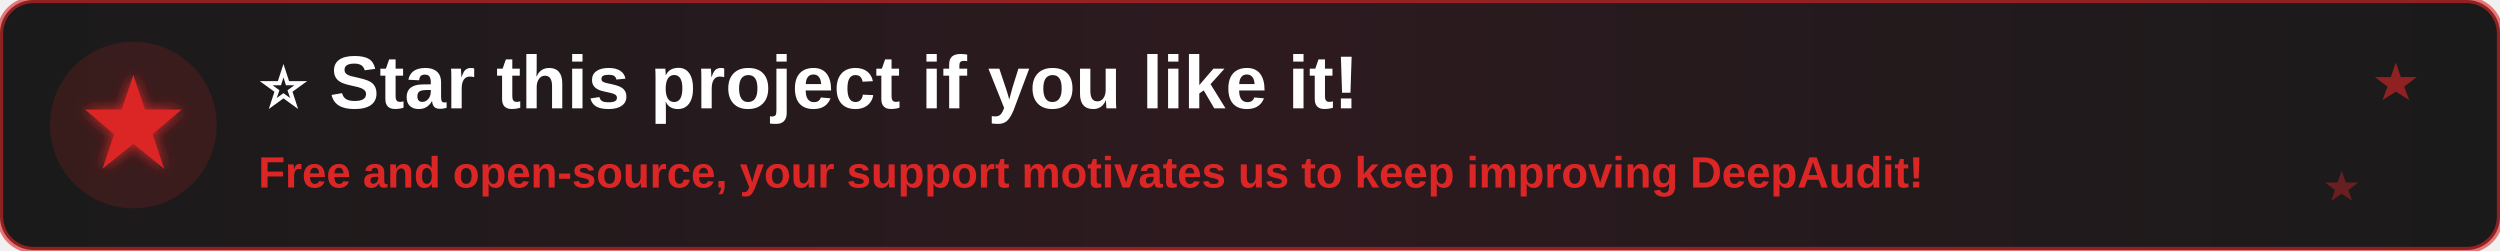
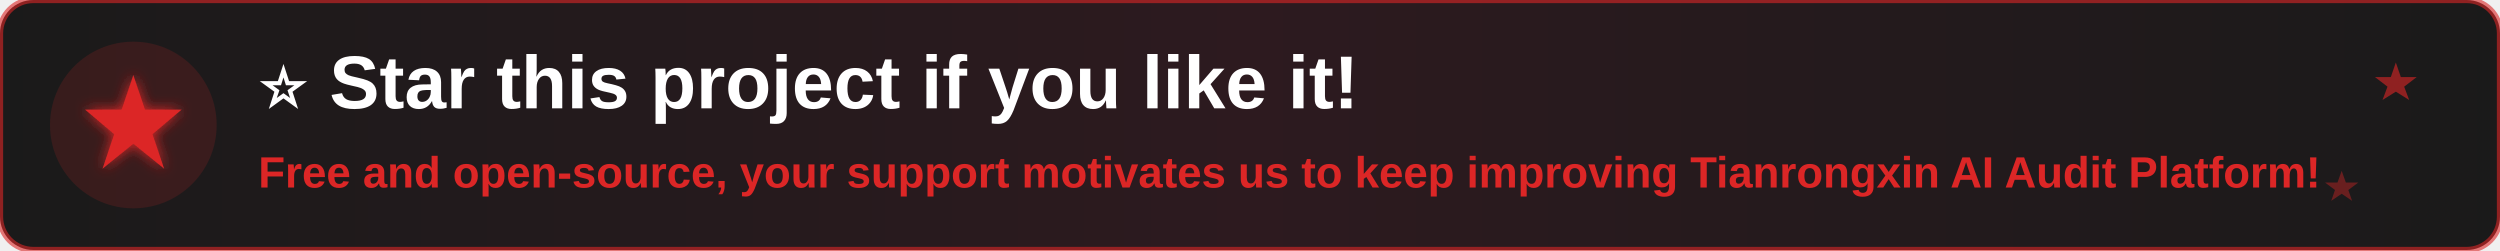
<svg xmlns="http://www.w3.org/2000/svg" width="600" height="60">
  <defs>
    <linearGradient id="bgGradient" x1="0%" y1="0%" x2="100%" y2="0%">
      <stop offset="0%" style="stop-color:#1a1a1a;stop-opacity:1" />
      <stop offset="50%" style="stop-color:#2d1a1f;stop-opacity:1" />
      <stop offset="100%" style="stop-color:#1a1a1a;stop-opacity:1" />
    </linearGradient>
    <filter id="glow">
      <feGaussianBlur stdDeviation="1.5" result="coloredBlur" />
      <feMerge>
        <feMergeNode in="coloredBlur" />
        <feMergeNode in="SourceGraphic" />
      </feMerge>
    </filter>
  </defs>
  <rect width="600" height="60" rx="8" fill="url(#bgGradient)" />
  <rect width="600" height="60" rx="8" fill="none" stroke="#dc2626" stroke-width="1.5" opacity="0.6" />
  <g transform="translate(32, 30)">
    <circle cx="0" cy="0" r="20" fill="#dc2626" opacity="0.15" />
    <path d="M 0,-12 L 2.8,-3.7 L 11.6,-3.7 L 4.6,2.2 L 7.4,10.5 L 0,4.5 L -7.4,10.5 L -4.6,2.2 L -11.6,-3.7 L -2.8,-3.7 Z" fill="#dc2626" filter="url(#glow)" />
  </g>
  <text x="62" y="26" font-family="Arial, sans-serif" font-size="18" font-weight="bold" fill="#ffffff">
    ⭐ Star this project if you like it!
  </text>
  <text x="62" y="45" font-family="Arial, sans-serif" font-size="10.5" fill="#dc2626" font-weight="600">
-     Free and open-source, your support motivates us to keep improving DeepAudit!
+     Free and open-source, your support motivates us to keep improving Tianrongxin AI Audit Platform!
  </text>
  <g transform="translate(575, 20)">
    <path d="M 0,-5 L 1.2,-1.5 L 5,-1.5 L 2,0.8 L 3.2,4 L 0,2 L -3.2,4 L -2,0.8 L -5,-1.5 L -1.2,-1.5 Z" fill="#dc2626" opacity="0.6" />
  </g>
  <g transform="translate(562, 45)">
    <path d="M 0,-4 L 1,-1.2 L 4,-1.2 L 1.6,0.6 L 2.5,3.2 L 0,1.5 L -2.5,3.2 L -1.6,0.6 L -4,-1.2 L -1,-1.2 Z" fill="#dc2626" opacity="0.4" />
  </g>
</svg>
